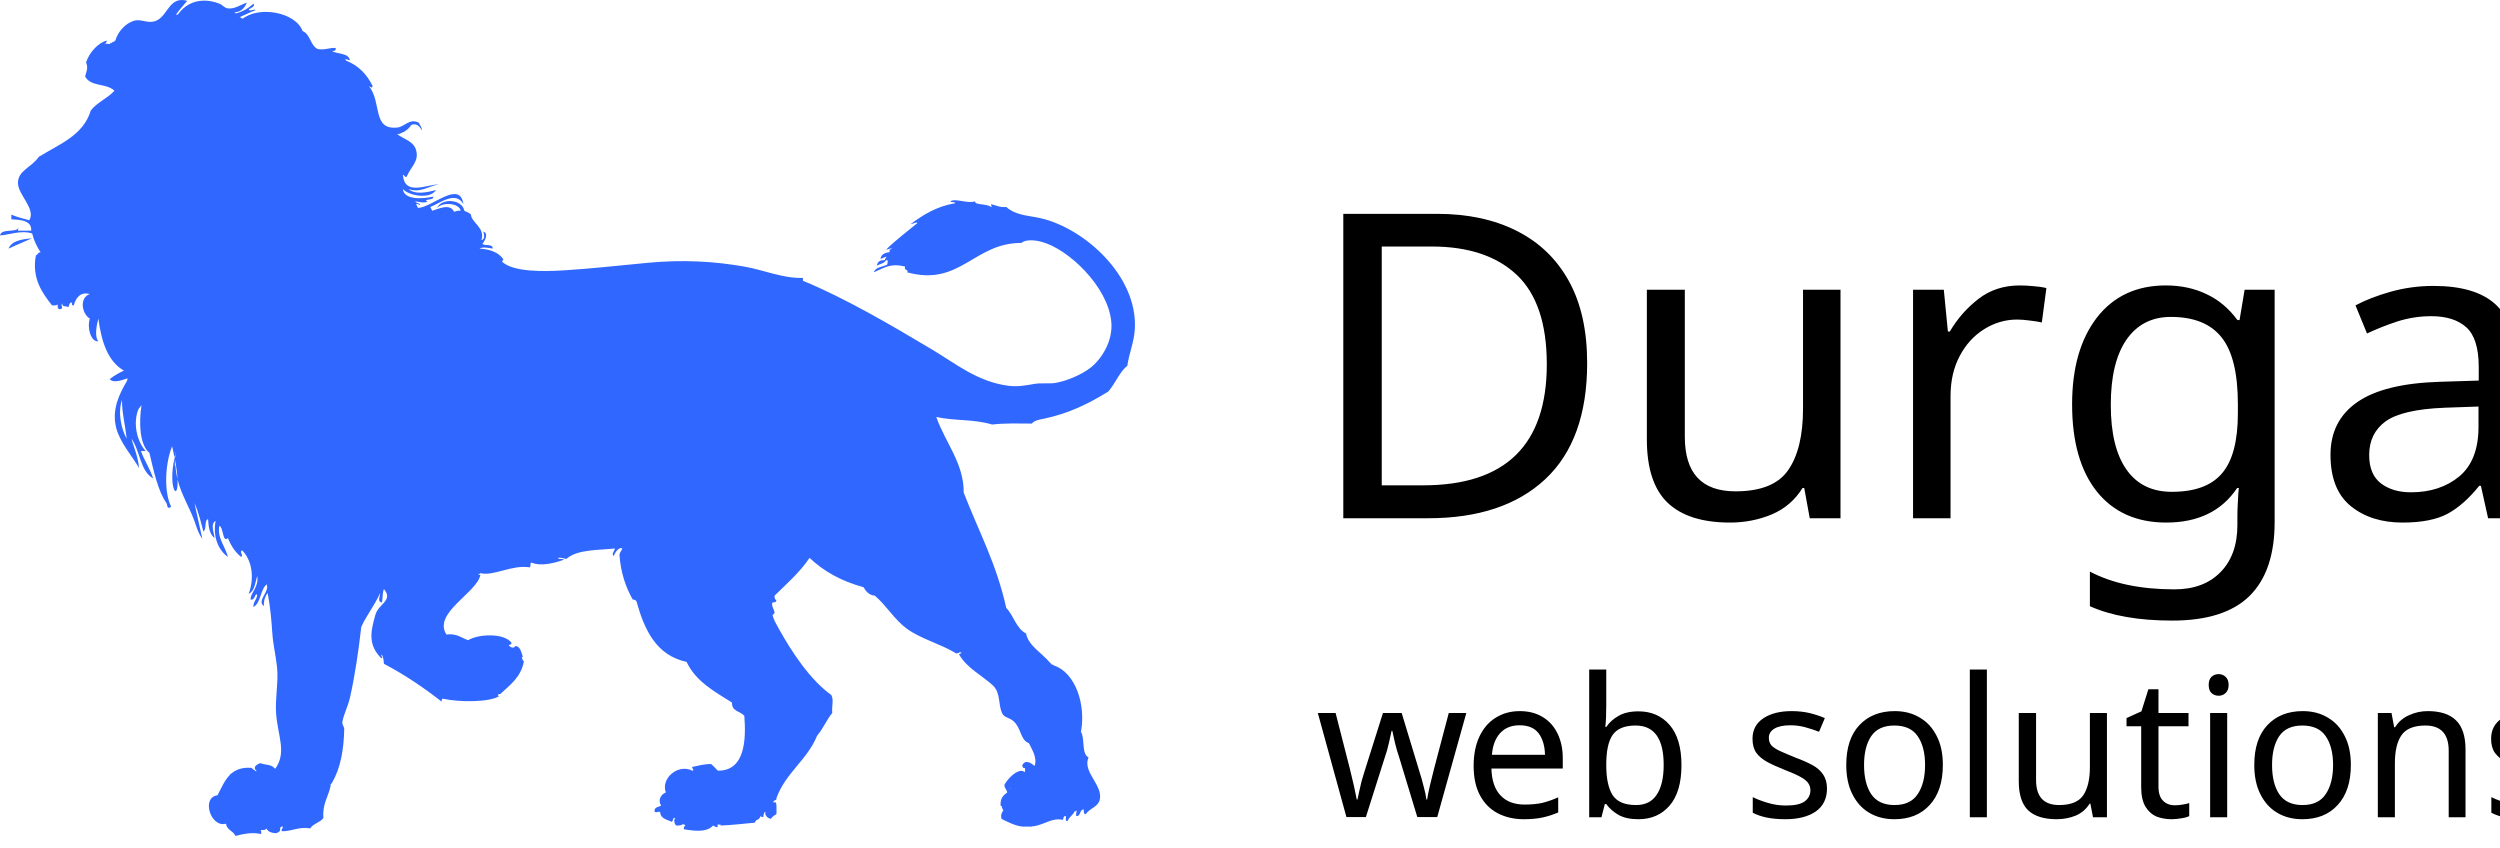
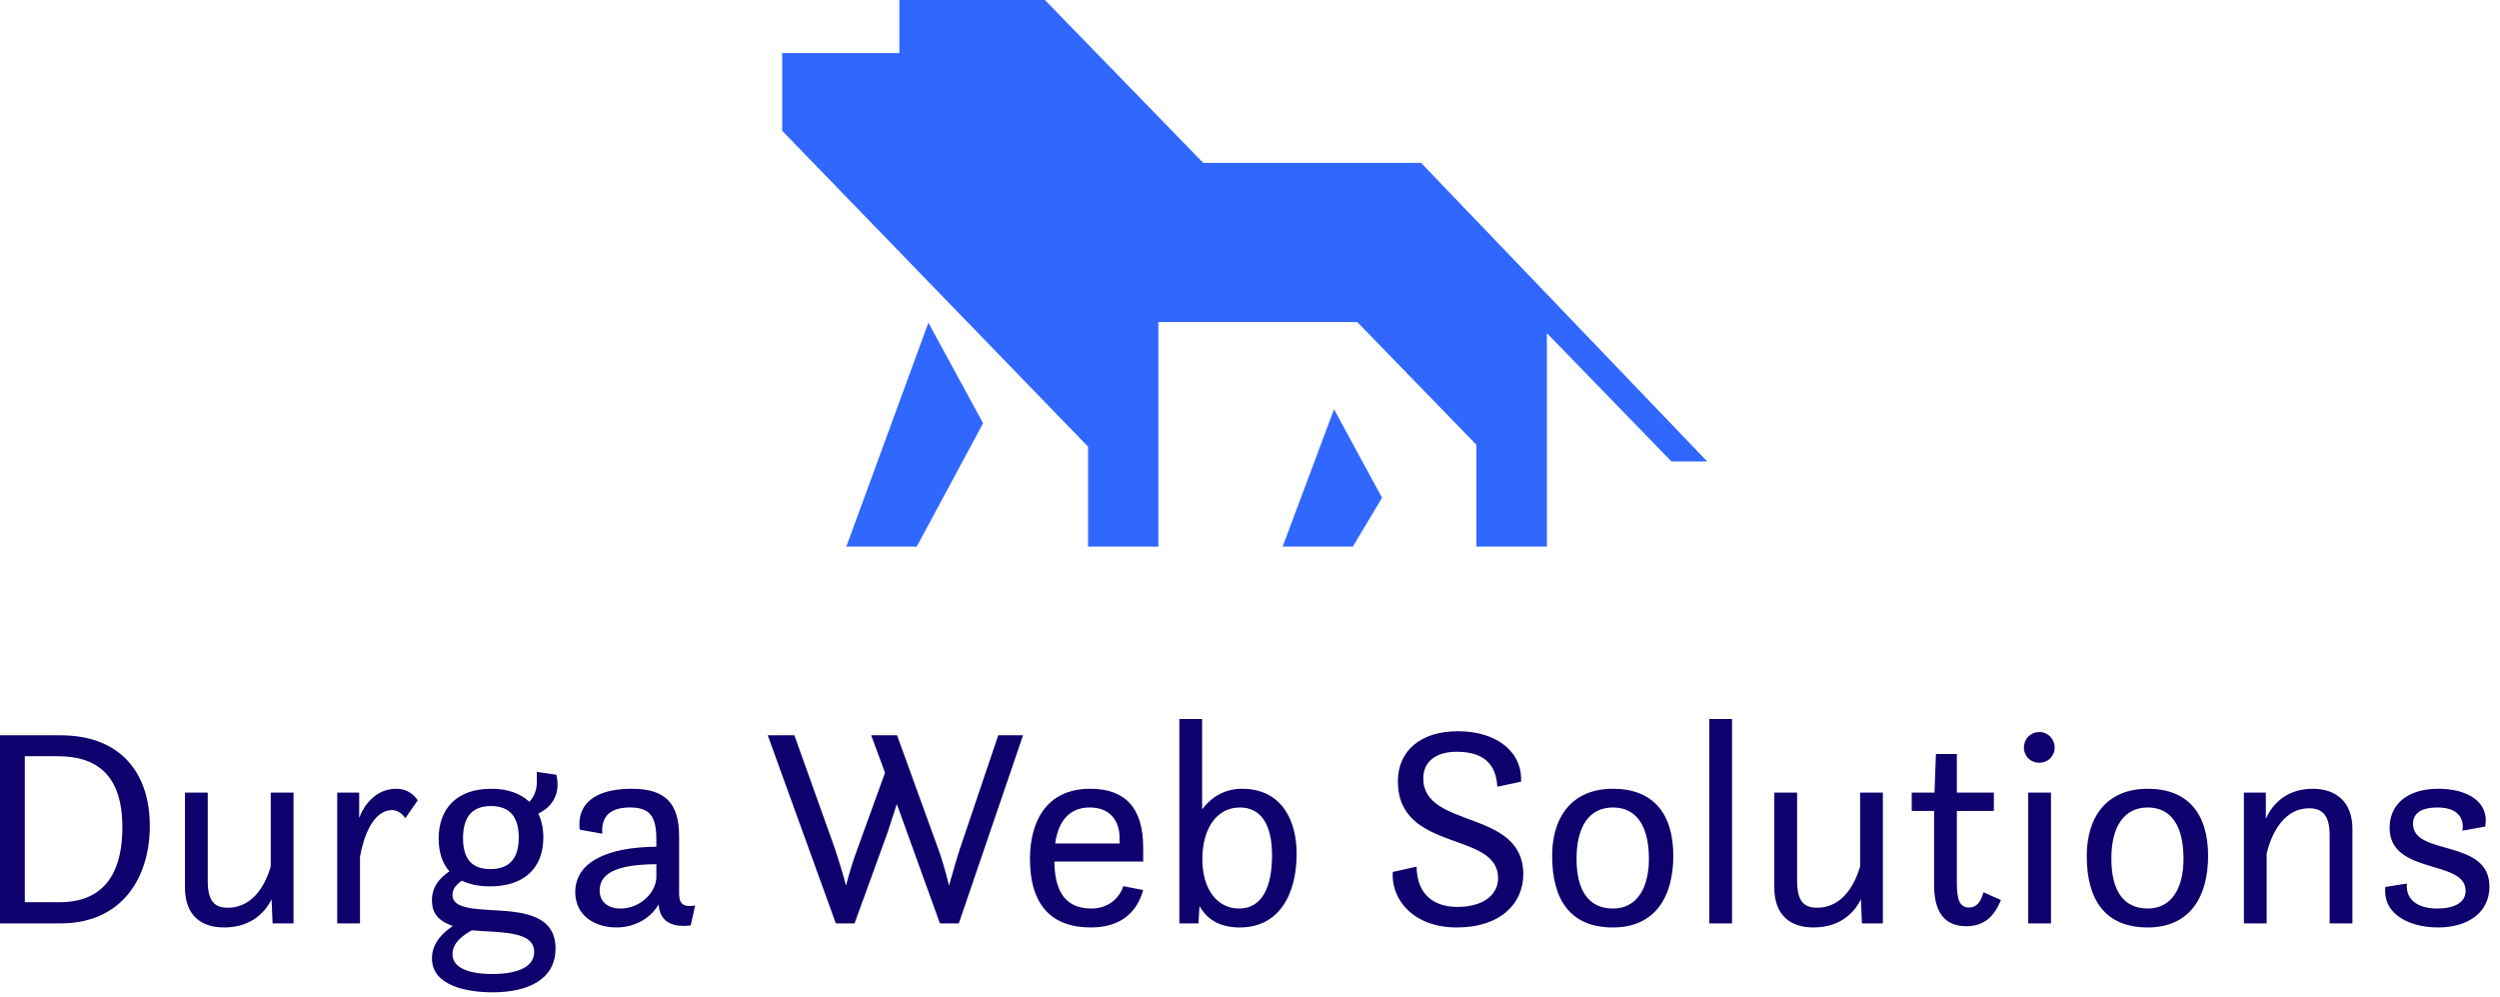
- <svg xmlns="http://www.w3.org/2000/svg" width="100%" height="100%" viewBox="0 0 177 60" version="1.1" xml:space="preserve" style="fill-rule:evenodd;clip-rule:evenodd;stroke-linejoin:round;stroke-miterlimit:2;">
-   <g transform="matrix(1,0,0,1,-205.268,-114.546)">
-     <g>
-       <g transform="matrix(1.08863,0,0,1.08863,-48.5576,-173.795)">
-         <text x="317.834px" y="298.57px" style="font-family:'Futura-Medium', 'Futura', sans-serif;font-weight:500;font-size:27.73px;">Durga</text>
-         <text x="318.726px" y="318.019px" style="font-family:'Futura-Medium', 'Futura', sans-serif;font-weight:500;font-size:12.635px;">w<tspan x="328.314px 335.304px " y="318.019px 318.019px ">eb</tspan> solutions</text>
-       </g>
-       <g transform="matrix(0.279001,0,0,0.279001,245.446,144.138)">
-         <g transform="matrix(1,0,0,1,-144.009,-106.064)">
-           <clipPath id="_clip1">
-             <rect x="0" y="0" width="288.018" height="212.128" />
-           </clipPath>
-           <g clip-path="url(#_clip1)">
-             <path id="path6943" d="M45.887,0.008C42.54,0.229 42.169,4.878 38.881,5.488C37.126,5.814 35.713,4.804 34.08,5.248C31.891,5.843 29.855,8.077 29.248,10.379C29.153,10.35 29.059,10.32 29,10.379C28.941,10.438 29.059,10.57 29,10.629C28.882,10.747 28.618,10.511 28.5,10.629C28.441,10.688 28.559,10.82 28.5,10.879C28.382,10.997 28.118,10.761 28,10.879C27.941,10.938 28.059,11.07 28,11.129C27.912,11.217 26.923,11.043 26.75,11.129C26.645,11.182 26.605,11.326 26.5,11.379C26.491,11.384 26.479,11.38 26.469,11.383C26.771,11.104 27.017,10.768 27.119,10.289C24.983,10.794 22.713,13.241 21.84,15.809C22.411,17.332 21.995,17.886 21.6,19.408C23.071,22.119 26.88,21.012 29.039,23.01C27.327,24.977 24.617,25.947 23.039,28.049C21.112,34.442 14.956,36.606 9.84,39.809C7.997,42.507 4.479,43.273 4.561,46.529C4.634,49.453 9.158,53.075 7.439,55.889C5.711,55.421 3.928,54.97 2.881,54.449L2.881,55.648C4.579,55.788 8.147,55.709 7.92,58.529L4.561,58.529C4.551,58.199 4.674,58.002 4.801,57.809C3.878,59.126 0.406,57.895 0,59.729C1.869,59.725 5.335,58.298 8.16,59.248C8.612,61.116 9.402,62.647 10.32,64.049C9.567,63.936 9.685,64.696 9.119,64.77C7.981,70.615 10.782,74.416 13.199,77.488C13.791,77.52 14.357,77.524 14.641,77.248C14.593,77.935 14.609,78.559 15.359,78.449C16.299,78.213 15.192,77.419 15.84,77.01C15.634,78.015 16.913,77.534 17.279,77.969C17.655,77.625 17.469,76.719 18.24,76.77C18.263,77.147 18.209,77.6 18.721,77.488C19.361,75.159 20.708,74.055 22.801,74.609C20.036,75.577 20.801,79.678 22.801,80.85C22.023,83.293 23.118,86.826 24.961,86.609C23.933,85.455 24.524,82.433 24.961,80.85C25.742,86.628 27.285,91.643 31.439,94.049C30.117,94.647 28.917,95.367 27.84,96.209C28.875,97.431 31.441,96.24 32.375,96.014C32.387,96.1 32.407,96.19 32.375,96.254C32.349,96.307 32.276,96.326 32.25,96.379C32.231,96.416 32.25,96.462 32.25,96.504L32.25,96.625C30.277,99.948 28.274,103.974 29.52,108.689C30.503,112.412 33.78,116.046 35.279,118.77C35.047,115.882 34.037,113.769 33.359,111.328C35.562,114.325 35.53,119.556 38.879,121.408C38.041,118.886 36.648,116.921 35.76,114.449L36.959,114.449C34.809,112.081 33.674,107.522 35.109,103.879C35.114,103.878 35.121,103.883 35.125,103.879C35.135,103.869 35.125,103.85 35.125,103.836C35.136,103.809 35.143,103.781 35.154,103.754C35.189,103.761 35.227,103.777 35.25,103.754C35.279,103.724 35.231,103.666 35.25,103.629C35.325,103.479 35.55,103.404 35.625,103.254C35.644,103.217 35.606,103.166 35.625,103.129C35.65,103.079 35.797,102.949 35.904,102.85C35.26,107.082 35.354,112.785 37.92,114.93C38.987,119.486 40.141,124.732 42.238,127.65C42.543,128.074 42.245,129.402 43.439,128.609C41.501,124.709 41.951,117.492 43.68,113.25C43.925,114.282 44.131,115.231 44.305,116.111C44.365,115.837 44.428,115.561 44.5,115.277C44.502,115.27 44.498,115.261 44.5,115.254C44.501,115.251 44.506,115.249 44.508,115.246C44.551,115.075 44.577,114.919 44.625,114.744C44.626,114.795 44.625,114.812 44.625,114.859C44.614,114.959 44.611,115.053 44.602,115.152C44.572,115.184 44.527,115.207 44.508,115.246C44.505,115.257 44.503,115.266 44.5,115.277C44.453,115.462 44.56,115.698 44.5,115.879C44.481,115.935 44.401,115.951 44.375,116.004C44.356,116.041 44.375,116.087 44.375,116.129L44.375,116.498C44.791,118.681 44.987,120.359 45.049,121.631C46.084,125.857 48.356,129.07 49.68,133.17C50.067,134.369 50.525,135.609 51.359,136.771C49.57,128.91 49.375,127.629 49.375,127.629C50.299,129.775 51.048,132.652 51.596,134.851C52.551,134.366 51.729,132.103 52.797,131.732C52.926,133.762 53.192,135.656 54.477,136.531C54.322,135.309 53.32,132.838 54.717,132.213C53.973,136.305 55.459,139.628 57.836,141.332C57.223,138.744 55.03,136.46 55.676,133.412C56.767,133.907 56.456,137.869 57.836,136.531C58.607,138.48 59.683,140.124 61.195,141.332C61.874,140.954 60.654,140.047 61.436,139.652C63.938,142.14 64.628,146.612 63.115,150.691C64.645,149.98 64.758,147.855 65.275,146.131C65.741,149.022 63.522,150.424 63.596,152.131C64.751,152.475 64.659,150.331 65.275,150.931C65.186,152.202 64.244,152.619 64.316,154.051C66.254,152.949 66.005,149.66 67.676,148.291C68.473,150.198 65.078,152.416 66.955,153.812C66.911,152.328 67.303,151.278 67.916,150.451C68.592,153.952 68.895,157.489 69.115,160.771C69.305,163.597 70.013,166.458 70.316,169.412C70.692,173.084 69.774,177.291 70.076,181.172C70.513,186.793 72.815,190.985 69.836,195.092C68.78,193.876 67.646,194.224 65.996,193.652C65.291,194.041 64.283,194.392 64.797,195.332C64.866,195.353 64.909,195.347 64.963,195.353C64.973,195.404 64.981,195.456 65,195.504C65.011,195.531 65.049,195.54 65.063,195.566C65.067,195.574 65.064,195.667 65.063,195.754C65.024,195.741 64.99,195.715 64.953,195.699C64.546,195.452 64.149,195.195 63.84,194.849C63.49,194.824 63.157,194.816 62.84,194.824C61.047,194.867 59.76,195.416 58.762,196.254C58.758,196.255 58.754,196.252 58.75,196.254C58.646,196.357 58.662,196.35 58.68,196.328C58.697,196.306 58.717,196.27 58.625,196.316C58.55,196.354 58.513,196.466 58.438,196.504C58.419,196.513 58.39,196.489 58.375,196.504C58.35,196.529 58.382,196.578 58.375,196.611C58.369,196.617 58.362,196.623 58.355,196.629C58.34,196.626 58.323,196.619 58.313,196.629C58.31,196.632 58.313,196.66 58.313,196.67C56.945,198.053 56.148,200.009 55.199,201.81C50.971,202.362 53.502,210.166 57.359,209.01C57.545,210.664 59.217,210.832 59.76,212.129C61.719,211.638 63.912,211.106 66.24,211.65C66.397,211.105 66.269,210.843 66.105,210.617C66.108,210.62 66.111,210.623 66.115,210.625C66.129,210.632 66.226,210.625 66.246,210.625L66.865,210.625C66.88,210.625 66.9,210.635 66.91,210.625C66.921,210.615 66.9,210.592 66.91,210.582C66.921,210.572 66.94,210.582 66.955,210.582C66.997,210.582 67.151,210.59 67.176,210.582C67.196,210.575 67.2,210.546 67.219,210.537C67.245,210.524 67.288,210.558 67.309,210.537C67.319,210.527 67.298,210.503 67.309,210.492C67.323,210.478 67.382,210.507 67.397,210.492C67.407,210.482 67.386,210.46 67.397,210.449C67.407,210.439 67.429,210.46 67.439,210.449C67.45,210.439 67.429,210.415 67.439,210.404C67.454,210.39 67.515,210.419 67.529,210.404C67.54,210.394 67.529,210.376 67.529,210.361C67.544,210.361 67.559,210.368 67.572,210.361C67.591,210.352 67.599,210.326 67.617,210.316C67.627,210.311 67.68,210.314 67.717,210.316C67.967,211.289 69.812,211.497 70.32,211.41C70.314,211.382 70.304,211.359 70.297,211.332L70.357,211.332C70.372,211.332 70.39,211.342 70.4,211.332C70.411,211.322 70.39,211.299 70.4,211.289C70.411,211.279 70.435,211.299 70.445,211.289C70.456,211.279 70.435,211.255 70.445,211.244C70.456,211.234 70.477,211.251 70.49,211.244C70.509,211.235 70.515,211.21 70.533,211.201C70.551,211.192 70.657,211.21 70.666,211.201C70.676,211.191 70.656,211.167 70.666,211.156C70.676,211.146 70.701,211.167 70.711,211.156C70.721,211.146 70.701,211.122 70.711,211.111C70.721,211.101 70.744,211.122 70.754,211.111C70.764,211.101 70.744,211.079 70.754,211.068C70.775,211.048 70.823,211.089 70.844,211.068C70.854,211.058 70.833,211.034 70.844,211.023C70.854,211.013 70.876,211.034 70.887,211.023C70.897,211.013 70.876,210.989 70.887,210.979C70.897,210.968 70.921,210.989 70.932,210.979C70.942,210.968 70.921,210.946 70.932,210.936C70.942,210.925 70.966,210.946 70.977,210.936C70.997,210.915 70.956,210.866 70.977,210.846C70.987,210.835 71.009,210.856 71.02,210.846C71.03,210.835 71.009,210.813 71.02,210.803C71.03,210.792 71.054,210.813 71.064,210.803C71.077,210.791 71.052,210.649 71.064,210.625C71.074,210.606 71.098,210.601 71.107,210.582C71.114,210.569 71.107,210.552 71.107,210.537L71.107,210.016C71.253,209.876 71.429,209.746 71.756,209.736C71.854,210.314 71.318,210.258 71.516,210.936C74.04,211.003 75.837,209.697 78.717,210.215C79.48,208.978 81.243,208.741 82.076,207.574C81.764,203.936 83.349,202.194 83.898,199.418C83.901,199.415 83.905,199.413 83.906,199.41C83.911,199.4 83.909,199.389 83.906,199.377C83.908,199.367 83.91,199.357 83.912,199.347C83.92,199.347 83.932,199.353 83.938,199.347C83.945,199.34 83.938,199.327 83.938,199.316L83.938,199.222C83.762,198.824 84.023,199.072 84.236,198.693C86.468,194.824 87.242,190.208 87.356,185.013C87.367,184.51 86.831,183.899 86.877,183.332C87.003,181.789 88.301,179.275 88.797,177.094C90.029,171.676 91.017,165.025 91.676,159.094C93.078,156.016 95.114,153.57 96.477,150.453C96.453,151.193 95.655,152.885 96.955,152.853C97.133,151.751 97.041,150.378 97.436,149.492C99.859,152.421 96.084,153.18 95.275,155.972C93.976,160.457 93.417,163.615 96.717,167.011C97.401,166.959 96.595,166.409 96.709,166.166C96.754,166.19 96.834,166.127 96.873,166.166C96.915,166.207 96.831,166.302 96.873,166.344C96.915,166.385 96.998,166.317 97.051,166.344C97.053,166.344 97.053,166.347 97.055,166.348C97.261,166.969 97.394,167.664 97.436,168.451C102.73,171.238 107.549,174.501 112.076,178.053C112.099,177.676 112.045,177.22 112.557,177.332C116.62,178.228 124.437,178.232 126.717,176.611C126.593,176.576 126.458,176.557 126.328,176.531C126.337,176.524 126.347,176.517 126.352,176.508C126.359,176.494 126.345,176.478 126.352,176.465C126.361,176.446 126.387,176.438 126.396,176.42C126.403,176.407 126.391,176.391 126.396,176.377C126.407,176.345 126.429,176.318 126.439,176.287C126.444,176.273 126.432,176.257 126.439,176.244C126.448,176.225 126.475,176.218 126.484,176.199C126.494,176.18 126.489,176.153 126.484,176.127C126.643,176.128 126.792,176.138 126.961,176.129C129.195,173.939 132.219,172.017 132.961,167.73C132.829,167.724 132.751,167.666 132.672,167.607C132.673,167.574 132.678,167.504 132.672,167.492C132.663,167.473 132.636,167.466 132.627,167.447C132.614,167.421 132.648,167.38 132.627,167.359C132.617,167.349 132.594,167.37 132.584,167.359C132.574,167.349 132.591,167.329 132.584,167.316C132.575,167.298 132.548,167.29 132.539,167.271C132.527,167.248 132.551,167.207 132.539,167.183C132.53,167.165 132.503,167.157 132.494,167.139C132.479,167.108 132.51,166.933 132.494,166.918C132.484,166.907 132.462,166.928 132.451,166.918C132.429,166.896 132.473,166.807 132.451,166.785C132.441,166.775 132.417,166.795 132.406,166.785C132.385,166.764 132.427,166.718 132.406,166.697C132.396,166.687 132.374,166.708 132.363,166.697C132.361,166.695 132.364,166.676 132.363,166.668C132.479,166.703 132.551,166.721 132.717,166.773C132.264,165.625 132.169,164.122 130.797,163.894C130.512,164.683 129.32,164.3 129.115,163.654C129.528,163.667 129.731,163.47 129.836,163.174C128.073,160.608 121.51,160.814 118.797,162.453C117.06,161.87 115.926,160.683 113.275,161.014C109.826,155.522 120.962,150.502 121.916,145.894C121.722,145.884 121.543,145.862 121.375,145.826C121.373,145.802 121.375,145.778 121.375,145.754C121.417,145.754 121.47,145.783 121.5,145.754C121.529,145.724 121.47,145.658 121.5,145.629C121.559,145.57 121.675,145.666 121.75,145.629C121.774,145.617 121.866,145.515 121.934,145.445C125.169,146.289 129.977,143.231 134.402,143.972C134.816,143.827 134.384,142.835 134.883,142.773C137.373,143.807 140.882,142.824 143.043,142.053C142.876,141.581 141.705,142.111 141.604,141.572C142.569,141.407 142.974,141.801 143.764,141.812C146.533,139.306 152.334,139.649 156.004,139.172C156.075,139.821 155.001,140.544 155.764,141.092C156.053,140.175 157.069,138.726 157.924,139.172C157.724,139.773 157.263,140.115 157.201,140.853C157.531,145.403 158.801,149.014 160.562,152.133C161.009,152.166 161.363,152.289 161.521,152.611C163.554,159.937 166.554,166.3 174.242,167.971C176.565,172.929 181.297,175.478 185.764,178.291C185.642,180.573 187.911,180.461 188.883,181.65C189.337,187.54 189.141,195.655 182.162,195.57C181.623,194.989 181.063,194.429 180.482,193.89C178.618,193.866 177.219,194.308 175.682,194.611C175.453,195.058 176.401,195.412 175.682,195.57C172.168,193.747 167.622,197.446 168.963,201.092C167.652,201.646 166.927,202.987 167.762,204.451C167.07,204.799 166.03,204.798 166.082,205.89C166.585,206.474 167.148,205.679 167.521,206.131C167.64,207.771 169.233,207.936 170.4,208.529C170.964,208.453 170.544,207.392 171.361,207.57C170.859,208.1 171.174,209.169 171.602,209.49C172.299,209.506 172.95,209.476 173.285,209.129C173.315,209.127 173.348,209.115 173.375,209.129C173.428,209.155 173.447,209.227 173.5,209.254C173.574,209.291 173.691,209.195 173.75,209.254C173.779,209.283 173.72,209.349 173.75,209.379C173.768,209.397 173.885,209.388 174.004,209.379C173.721,209.54 173.528,209.848 173.521,210.449C174.993,210.593 179.034,211.608 180.947,209.504C180.959,209.504 180.975,209.503 180.99,209.504C181.469,209.654 181.745,210.166 182.16,209.73C182.135,209.543 182.089,209.396 182.041,209.254L182.75,209.254C182.781,209.254 182.813,209.257 182.842,209.254C182.855,209.33 182.872,209.394 182.881,209.49C185.885,209.374 188.65,209.019 191.52,208.769C191.63,208.538 191.767,208.334 191.904,208.129C191.998,208.129 192.123,208.131 192.125,208.129C192.155,208.099 192.096,208.033 192.125,208.004C192.167,207.962 192.333,208.045 192.375,208.004C192.405,207.974 192.346,207.908 192.375,207.879C192.405,207.849 192.463,207.897 192.5,207.879C193.02,207.619 192.366,207.888 192.625,207.629C192.655,207.599 192.721,207.658 192.75,207.629C192.78,207.599 192.721,207.533 192.75,207.504C192.78,207.474 192.846,207.533 192.875,207.504C192.934,207.445 192.816,207.313 192.875,207.254C192.905,207.224 192.971,207.283 193,207.254C193.059,207.195 192.941,207.063 193,207.004C193.003,207.001 193.01,207.005 193.014,207.004C193.123,207.225 193.291,207.388 193.68,207.33C193.708,206.856 193.831,206.512 193.977,206.129L194.25,206.129C194.284,206.129 194.317,206.132 194.352,206.129C194.285,206.207 194.227,206.293 194.154,206.365C194.338,207.141 194.821,207.62 195.596,207.805C195.971,207.3 196.436,206.886 197.035,206.605C197.019,205.122 197.284,202.953 196.315,203.724C196.06,202.829 197.215,203.345 197.035,202.525C199.344,196.115 204.836,192.887 207.354,186.685C208.848,184.979 209.75,182.681 211.193,180.924C211.037,178.946 211.633,177.656 210.955,176.363C205.68,172.618 200.904,165.489 197.516,159.324C197.034,158.446 196.3,157.204 196.076,156.203C196.004,155.888 196.57,155.778 196.555,155.484C196.515,154.656 195.576,153.641 196.076,152.844C196.623,152.911 196.976,152.785 197.035,152.363C196.679,152.159 196.521,151.761 196.557,151.164C199.656,148.102 202.968,145.255 205.436,141.564C209.037,145.003 213.574,147.507 219.117,149.004C219.753,150.049 220.47,151.009 221.996,151.162C224.916,153.604 226.966,157.25 230.156,159.562C233.782,162.189 238.611,163.348 242.637,165.803C242.989,165.873 243.43,165.549 243.738,165.451C243.75,165.455 243.768,165.45 243.775,165.459C243.817,165.501 243.734,165.593 243.775,165.635C243.837,165.696 243.954,165.626 244.045,165.615C243.936,165.879 243.536,165.851 243.356,166.043C245.372,169.548 249.114,171.325 251.996,173.963C254.029,175.953 253.221,178.959 254.395,181.162C254.896,182.103 256.191,182.069 257.275,183.082C259.202,184.882 258.93,187.831 261.115,188.604C261.815,190.146 263.28,192.196 262.555,194.363C261.867,193.932 261.433,193.244 260.154,193.402C259.729,193.677 259.061,194.232 259.676,194.844C259.891,194.931 260.027,194.939 260.125,194.908L260.125,195.004C260.167,195.004 260.125,195.171 260.125,195.129L260.125,195.629C260.167,195.629 260.125,195.796 260.125,195.754L260.125,195.629C260.042,195.629 260.184,195.82 260.125,195.879C260.096,195.908 260.03,195.849 260,195.879C259.995,195.884 260.001,195.892 260,195.898C259.703,195.683 259.37,195.595 259.016,195.625C257.449,195.755 255.516,197.942 254.879,199.172C254.893,200.039 255.478,200.334 255.6,201.092C254.621,201.793 253.769,202.62 253.92,204.451C254.012,204.523 254.127,204.571 254.25,204.611C254.248,204.792 254.242,204.987 254.25,205.004C254.276,205.057 254.349,205.076 254.375,205.129C254.394,205.166 254.356,205.217 254.375,205.254C254.401,205.307 254.474,205.326 254.5,205.379C254.537,205.453 254.441,205.57 254.5,205.629C254.53,205.658 254.596,205.599 254.625,205.629C254.633,205.637 254.622,205.665 254.625,205.68C254.112,206.236 253.909,206.933 254.16,207.811C255.95,208.666 258.415,210.042 260.604,209.732C260.611,209.739 260.616,209.749 260.625,209.754C260.663,209.773 260.944,209.754 261,209.754L261.75,209.754C261.75,209.712 261.917,209.754 261.875,209.754C261.928,209.727 261.947,209.655 262,209.629C262.025,209.617 262.054,209.625 262.082,209.629C262.083,209.664 262.078,209.695 262.08,209.73C265.441,209.172 266.832,207.453 269.76,208.051C269.861,207.592 269.847,207.018 270.48,207.09C270.586,207.544 270.154,208.535 270.961,208.289C271.32,207.262 272.302,206.861 272.705,205.879L272.875,205.879C272.917,205.879 272.971,205.908 273,205.879C273.03,205.849 272.971,205.783 273,205.754C273.047,205.707 273.182,205.748 273.281,205.754C273.099,206.128 273.026,206.562 273.115,207.088C274.388,207.161 273.839,205.412 275.035,205.408C274.998,206.004 274.99,206.572 275.514,206.607C276.696,204.937 278.739,204.808 279.115,202.768C279.787,199.112 274.633,195.839 276.234,192.207C274.376,191.265 275.378,187.464 274.314,185.729C275.614,178.496 272.76,170.704 267.549,168.902C267.522,168.872 267.499,168.836 267.463,168.818C267.41,168.792 267.346,168.818 267.287,168.818C267.228,168.759 267.184,168.678 267.109,168.641C267.057,168.614 266.986,168.667 266.934,168.641C266.724,168.536 266.616,168.227 266.408,168.117C264.376,165.686 260.926,163.807 260.395,160.768C257.848,159.476 257.271,156.213 255.356,154.287C252.843,142.946 248.32,134.765 244.555,125.008C244.635,117.618 239.863,112.287 237.596,105.809C242.222,106.857 247.029,106.298 251.756,107.728C255.051,107.35 258.788,107.471 261.836,107.488C262.542,106.685 263.67,106.496 264.715,106.287C271.049,105.02 276.337,102.416 281.275,99.328C282.952,97.392 284.381,93.97 286.074,92.848C286.451,89.829 287.845,86.755 287.996,83.248C288.572,69.89 275.215,58.02 264.234,55.408C261.041,54.648 257.931,54.772 255.356,52.527C253.564,52.64 253.123,52.215 251.516,51.809C251.421,52.222 251.872,52.422 251.516,52.527C250.302,51.589 247.338,52.128 247.436,51.088C245.653,51.767 242.419,50.229 241.195,51.088C241.341,51.503 242.333,51.069 242.395,51.568C237.674,52.366 234.284,54.498 231.115,56.848C231.639,56.869 232.669,56.19 232.797,56.607C230.133,58.823 227.323,60.895 224.877,63.328C225.332,63.314 225.869,63.126 226.451,62.877C226.457,62.896 226.463,62.916 226.451,62.928C226.43,62.949 226.382,62.907 226.361,62.928C226.341,62.949 226.382,62.997 226.361,63.018C226.32,63.059 226.227,62.976 226.186,63.018C226.165,63.038 226.206,63.085 226.186,63.105C226.165,63.126 226.119,63.085 226.098,63.105C226.077,63.126 226.119,63.172 226.098,63.193C226.077,63.214 226.029,63.172 226.008,63.193C225.987,63.214 226.029,63.26 226.008,63.281C225.966,63.323 225.874,63.24 225.832,63.281C225.811,63.302 225.845,63.345 225.832,63.371C225.814,63.408 225.761,63.422 225.742,63.459C225.729,63.485 225.742,63.517 225.742,63.547L225.742,63.965C224.591,64.169 223.556,64.489 223.44,65.728C223.85,65.523 224.377,65.32 224.947,65.139C224.978,65.129 225.004,65.117 225.035,65.107C225.038,65.119 225.042,65.131 225.035,65.139C225.015,65.159 224.968,65.118 224.947,65.139C224.927,65.159 224.961,65.2 224.947,65.227C224.929,65.264 224.878,65.277 224.86,65.314C224.833,65.367 224.901,65.45 224.86,65.492C224.839,65.513 224.792,65.471 224.772,65.492C224.751,65.513 224.792,65.559 224.772,65.58C224.751,65.6 224.705,65.562 224.684,65.58C224.681,65.618 224.671,65.668 224.682,65.668C224.711,65.668 224.661,65.601 224.682,65.58L224.684,65.58C224.689,65.524 224.682,65.493 224.594,65.668C224.576,65.703 224.612,65.915 224.594,65.934C224.573,65.954 224.527,65.913 224.506,65.934C224.476,65.963 224.47,65.982 224.479,65.996C223.4,66.062 222.818,66.164 222.481,67.408C223.306,66.982 224.417,66.842 224.848,66.021L225.203,66.021C225.319,66.444 225.297,66.589 225.119,67.17C223.943,67.754 222.163,67.733 221.76,69.09C224.483,67.967 225.879,66.706 229.68,67.648C229.287,68.742 230.844,68.408 230.158,69.09C243.63,72.844 247.151,61.591 259.199,61.648C260.234,60.722 262.548,60.868 264.479,61.408C271.139,63.271 281.078,72.614 282,81.568C282.527,86.692 279.34,91.305 276.721,93.328C274.455,95.078 270.69,96.689 267.84,97.17C266.252,97.438 264.262,97.125 262.561,97.408C260.435,97.762 258.381,98.226 255.84,97.889C248.058,96.858 242.595,92.326 236.641,88.769C225.697,82.231 214.43,75.666 203.76,71.248L203.76,70.529C198.609,70.669 193.872,68.52 188.881,67.648C181.261,66.316 173.413,65.842 164.401,66.689C157.741,67.315 149.651,68.209 143.039,68.609C138.074,68.909 130.362,69.089 127.44,66.449C127.3,66.322 127.851,65.986 127.68,65.728C126.554,64.03 124.195,63.215 121.68,63.09C122.505,62.562 124.135,62.934 125.039,63.09C125.082,61.767 123.079,62.491 122.401,61.889C122.936,61.304 124.144,59.226 122.641,58.769C122.907,59.436 123.078,60.8 122.16,60.93C123.228,57.792 119.589,56.495 119.52,54.449C119.115,53.973 118.418,53.79 117.84,53.488C117.26,50.491 112.082,50.187 110.881,52.769C112.52,51.116 116.61,51.601 116.881,53.488C116.102,53.349 115.762,53.651 115.199,53.728C114.231,51.539 111.33,52.984 109.68,53.488C109.555,53.133 109.324,52.884 109.199,52.529C111.618,51.597 115.644,48.308 117.6,51.809C116.694,45.573 109.644,52.653 106.08,52.769C105.955,52.414 105.725,52.164 105.6,51.809C106.147,51.479 106.503,52.428 106.561,51.809C106.202,51.528 105.578,51.511 105.36,51.09C106.169,51.171 107.78,51.697 108.481,51.09C107.004,50.484 110.279,50.93 109.92,49.889C106.992,50.574 102.481,50.689 102.24,47.969C103.721,49.66 109.171,50.671 110.641,48.209C108.552,48.799 105.304,49.507 103.68,47.969C106.591,49.037 108.693,47.268 111.36,46.769C108.129,46.894 102.646,49.733 102.24,44.369C102.717,44.372 102.544,45.025 103.199,44.85C104.22,42.321 106.396,40.99 105.6,38.129C104.952,35.8 102.663,35.444 100.801,34.049C100.94,34.035 101.058,34.001 101.19,33.98L101.272,33.98C101.279,33.98 101.286,33.983 101.293,33.98C101.309,33.975 101.322,33.963 101.338,33.959C101.495,33.92 101.225,34.026 101.447,33.937C101.45,33.936 101.452,33.935 101.455,33.934C102.834,33.415 103.81,32.649 104.366,31.693C105.341,31.37 106.251,31.524 107.039,33.09C107.094,32.154 106.525,31.845 106.321,31.17C103.976,29.873 102.694,32.184 100.801,32.369C94.378,32.997 96.965,25.998 93.6,21.809C94.023,22.018 94.344,22.612 94.561,21.809C93.105,18.897 91.009,16.625 87.858,15.41C87.853,15.398 87.859,15.424 87.844,15.379C87.821,15.31 87.884,15.387 87.813,15.316C87.808,15.307 87.818,15.294 87.813,15.285C87.8,15.259 87.764,15.249 87.75,15.223C87.746,15.213 87.756,15.2 87.75,15.191C87.734,15.167 87.704,15.153 87.688,15.129C87.682,15.12 87.693,15.107 87.688,15.098C87.681,15.084 87.663,15.08 87.657,15.066C87.652,15.057 87.661,15.044 87.657,15.035C87.592,14.905 87.659,15.069 87.594,15.004C87.587,14.996 87.599,14.982 87.594,14.973C87.588,14.959 87.569,14.955 87.563,14.941C87.562,14.94 87.563,14.939 87.563,14.937C88.062,15.083 88.508,15.213 88.801,15.328C88.478,13.331 85.649,13.843 84.241,12.93C84.868,12.998 85.272,12.841 85.2,12.209C84.211,11.936 82.468,12.78 80.641,12.449C78.728,11.562 78.792,8.699 76.801,7.889C75.019,3.091 65.753,1.402 61.504,4.813C61.513,4.746 61.544,4.673 61.5,4.629C61.441,4.57 61.325,4.666 61.25,4.629C61.145,4.576 61.105,4.432 61,4.379C60.93,4.344 60.825,4.419 60.764,4.379C62.134,3.813 63.382,3.127 64.801,2.609C64.561,2.069 63.491,3.128 63.119,2.369C63.684,2.071 64.847,1.578 64.32,0.93C63.079,2.082 61.554,2.974 59.875,3.402C59.877,3.394 59.881,3.384 59.875,3.379C59.86,3.364 59.831,3.388 59.813,3.379C59.786,3.366 59.771,3.337 59.75,3.316C59.729,3.296 59.714,3.267 59.688,3.254C59.669,3.245 59.64,3.269 59.625,3.254C59.61,3.239 59.64,3.206 59.625,3.191C59.61,3.177 59.581,3.201 59.563,3.191C59.538,3.179 59.527,3.148 59.504,3.133C60.794,3.07 61.894,2.455 62.641,0.689C61.084,1.129 59.688,2.331 57.84,2.129C56.944,2.031 56.49,1.246 55.68,0.93C54.304,0.392 52.958,0.139 51.688,0.156C49.033,0.192 46.719,1.421 45.137,3.691L44.875,3.691C44.854,3.691 44.831,3.682 44.813,3.691C44.786,3.705 44.776,3.741 44.75,3.754C44.713,3.773 44.662,3.735 44.625,3.754C45.507,2.489 46.523,1.36 47.52,0.209C46.903,0.035 46.365,-0.024 45.887,0.008ZM261.875,209.754L261.75,209.754C261.75,209.796 261.838,209.773 261.875,209.754ZM260.125,195.129L260.125,195.004C260.083,195.004 260.125,195.087 260.125,195.129ZM45.049,121.631C44.803,120.629 44.626,119.57 44.549,118.428C44.53,118.413 44.51,118.4 44.5,118.379C44.463,118.304 44.559,118.188 44.5,118.129C44.471,118.099 44.404,118.158 44.375,118.129C44.346,118.099 44.375,118.046 44.375,118.004L44.375,116.498C44.35,116.364 44.332,116.249 44.305,116.111C42.542,124.062 45.34,127.63 45.049,121.631L45.049,121.631ZM46,3.492C46,3.496 46.003,3.501 46,3.504C45.999,3.505 45.984,3.503 45.98,3.504C45.987,3.5 45.994,3.496 46,3.492ZM8.16,60.449C5.555,60.723 3.002,61.052 2.16,63.09C4.111,62.161 6.194,61.363 8.16,60.449ZM225.301,65.025C225.302,65.034 225.307,65.045 225.301,65.051C225.287,65.064 225.25,65.055 225.219,65.051C225.247,65.043 225.273,65.033 225.301,65.025ZM30.961,101.49C30.908,104.607 31.791,107.94 32.16,111.33C30.833,109.04 29.819,104.76 30.961,101.49ZM256.26,200.004C256.297,200.012 256.348,199.977 256.375,200.004C256.396,200.025 256.38,200.06 256.375,200.092C256.358,200.105 256.334,200.118 256.318,200.131C256.306,200.084 256.279,200.047 256.26,200.004L256.26,200.004Z" style="fill:rgb(48,103,255);" />
-           </g>
-         </g>
-       </g>
-     </g>
-   </g>
+ <svg xmlns="http://www.w3.org/2000/svg" width="100%" height="100%" viewBox="0 0 261 104" version="1.1" xml:space="preserve" style="fill-rule:evenodd;clip-rule:evenodd;stroke-linejoin:round;stroke-miterlimit:2;">
+   <path d="M-0,96.401l6.326,0c6.518,0 9.32,-4.904 9.32,-10.169c0,-5.519 -3.036,-9.468 -9.341,-9.468l-6.305,-0l-0,19.637Zm2.59,-2.208l0,-15.243l3.439,0c4.055,0 6.751,1.932 6.751,7.41c0,5.71 -2.696,7.833 -6.56,7.833l-3.63,0Zm16.729,-1.528c0,2.908 1.698,4.161 4.076,4.161c3.121,-0 4.458,-1.911 4.968,-2.93l0.106,2.505l2.187,0l-0,-13.65l-2.378,-0l-0,7.706c-0.425,1.465 -1.614,4.31 -4.501,4.31c-1.422,-0 -2.08,-0.765 -2.08,-2.803l-0,-9.213l-2.378,-0l0,9.914Zm15.901,3.736l2.378,0l-0,-6.963c0.361,-2.038 1.337,-4.862 3.354,-4.862c0.87,0 1.38,0.849 1.38,0.849l1.295,-1.868c0,0 -0.679,-1.21 -2.229,-1.21c-2.166,0 -3.418,1.741 -3.885,3.057l-0,-2.653l-2.293,-0l0,13.65Zm10.594,-8.853c-0,1.423 0.382,2.59 1.125,3.418c-1.104,0.765 -1.826,1.656 -1.826,3.036c0,1.635 1.019,2.251 2.187,2.675c-0.849,0.552 -2.187,1.656 -2.187,3.376c0,2.951 3.864,3.545 6.348,3.545c3.673,0 6.56,-1.337 6.56,-4.585c-0,-3.418 -3.248,-3.801 -6.157,-3.97c-2.399,-0.149 -4.607,-0.192 -4.607,-1.614c0,-0.616 0.382,-1.061 0.977,-1.486c0.807,0.382 1.783,0.594 2.951,0.594c3.439,0 5.562,-1.804 5.562,-5.116c-0,-0.955 -0.191,-1.783 -0.531,-2.484c1.359,-0.658 2.017,-1.741 2.017,-3.078c0,-0.297 -0.042,-0.616 -0.127,-0.977l-2.038,-0.297l-0,1.04c-0,0.743 -0.213,1.486 -0.786,2.081c-0.955,-0.892 -2.293,-1.359 -3.97,-1.359c-3.609,0 -5.498,2.081 -5.498,5.201Zm5.392,3.185c-2.038,-0 -2.845,-1.189 -2.845,-3.248c0,-2.102 0.871,-3.333 2.909,-3.333c2.017,-0 2.908,1.189 2.908,3.269c0,2.123 -0.891,3.312 -2.972,3.312Zm0.34,6.539c2.314,0.148 4.246,0.467 4.246,2.101c-0,1.699 -1.996,2.314 -4.374,2.314c-1.783,0 -4.161,-0.36 -4.161,-2.08c0,-1.189 1.083,-1.953 2.017,-2.484c0.871,0.085 1.295,0.085 2.272,0.149Zm20.592,-0.658l0.468,-2.081c-1.805,0.318 -1.678,-0.743 -1.678,-1.826l0,-5.392c0,-3.46 -1.443,-4.968 -4.946,-4.968c-3.949,0 -5.753,1.656 -5.435,4.267l2.357,0.425c-0.149,-2.017 1.061,-2.739 2.908,-2.739c2.102,0 2.739,0.977 2.739,3.333l-0,0.765c-5.159,0.042 -8.471,1.613 -8.471,4.734c0,2.505 2.102,3.694 4.31,3.694c2.123,-0 3.736,-1.189 4.394,-2.42c0.085,1.252 0.764,2.526 3.354,2.208Zm-3.587,-4.947c-0.128,1.762 -1.911,3.184 -3.716,3.184c-1.401,0 -2.207,-0.743 -2.207,-1.889c-0,-1.762 1.719,-2.717 5.923,-2.739l-0,1.444Zm18.745,4.734l1.954,0l3.396,-9.341c0.319,-0.934 0.68,-2.08 1.019,-3.121l4.501,12.462l1.974,0l6.709,-19.637l-2.59,-0l-4.034,11.931c-0.382,1.168 -0.764,2.59 -1.104,3.758c-0.297,-1.168 -0.7,-2.675 -1.104,-3.758l-4.33,-11.931l-2.697,-0l1.444,3.906l-2.908,8.025c-0.446,1.189 -0.871,2.632 -1.168,3.758c-0.297,-1.126 -0.743,-2.612 -1.125,-3.758l-4.267,-11.931l-2.781,-0l7.111,19.637Zm32.1,-6.454l-0,-1.486c-0,-4.161 -1.932,-6.114 -5.52,-6.114c-4.755,0 -6.305,3.652 -6.305,7.303c-0,4.904 2.314,7.176 6.348,7.176c3.014,-0 4.797,-1.465 5.477,-3.906l-2.081,-0.404c-0.382,1.232 -1.55,2.335 -3.333,2.335c-3.121,0 -3.821,-2.377 -3.864,-4.904l9.278,0Zm-5.584,-5.647c2.145,0 3.121,1.401 3.121,3.206l0,0.552l-6.73,-0c0.361,-2.59 1.699,-3.758 3.609,-3.758Zm9.363,12.101l1.995,0l0.106,-1.804c0.722,1.231 1.911,2.229 4.204,2.229c4.097,-0 5.944,-3.418 5.944,-7.707c0,-3.354 -1.486,-6.772 -5.711,-6.772c-1.974,0 -3.333,1.04 -4.161,2.144l0,-9.426l-2.377,0l-0,21.336Zm6.241,-1.55c-2.356,0 -3.842,-2.101 -3.842,-5.158c-0,-3.079 1.422,-5.393 3.927,-5.393c2.081,0 3.354,1.614 3.354,4.989c0,3.164 -0.955,5.562 -3.439,5.562Zm16.05,-3.821c-0.212,2.76 2.038,5.796 6.687,5.796c4.565,-0 6.942,-2.505 6.942,-5.562c0,-6.836 -10.445,-4.692 -10.445,-10c0,-1.74 1.295,-2.781 3.503,-2.781c2.739,0 4.119,1.253 4.225,3.652l2.484,-0.531c0.148,-3.099 -2.527,-5.265 -6.603,-5.265c-3.885,0 -6.262,2.059 -6.262,5.223c-0,7.473 10.466,5.159 10.466,10.105c-0,1.911 -1.762,3.015 -4.246,3.015c-2.42,-0 -4.225,-1.253 -4.267,-4.204l-2.484,0.552Zm22.992,5.796c4.437,-0 6.305,-3.248 6.305,-7.473c-0,-4.416 -2.102,-7.006 -6.305,-7.006c-1.085,0 -2.025,0.188 -2.824,0.533c-2.391,1.031 -3.524,3.466 -3.524,6.473c-0,4.543 1.868,7.473 6.348,7.473Zm-0,-1.975c-2.463,0 -3.801,-1.783 -3.801,-5.201c0,-3.375 1.338,-5.35 3.801,-5.35c2.441,0 3.757,1.911 3.757,5.35c0,3.163 -1.316,5.201 -3.757,5.201Zm10.062,1.55l2.378,0l0,-21.336l-2.378,0l0,21.336Zm6.794,-3.736c-0,2.908 1.698,4.161 4.076,4.161c3.121,-0 4.458,-1.911 4.968,-2.93l0.106,2.505l2.187,0l-0,-13.65l-2.378,-0l-0,7.706c-0.425,1.465 -1.614,4.31 -4.501,4.31c-1.422,-0 -2.08,-0.765 -2.08,-2.803l-0,-9.213l-2.378,-0l-0,9.914Zm14.351,-8.004l2.336,0l-0,7.728c-0,2.165 0.636,4.309 3.354,4.309c2.038,0 2.993,-1.21 3.63,-2.738l-1.826,-0.807c-0.297,1.083 -0.764,1.592 -1.507,1.592c-0.955,0 -1.274,-0.785 -1.274,-2.484l0,-7.6l3.864,0l0,-1.91l-3.864,-0l0,-4.034l-2.186,-0l-0.149,4.034l-2.378,-0l0,1.91Zm11.719,-6.623c0,0.912 0.679,1.592 1.613,1.592c0.892,-0 1.593,-0.68 1.593,-1.592c-0,-0.892 -0.701,-1.614 -1.593,-1.614c-0.934,0 -1.613,0.722 -1.613,1.614Zm0.446,18.363l2.378,0l-0,-13.65l-2.378,-0l-0,13.65Zm12.483,0.425c4.437,-0 6.305,-3.248 6.305,-7.473c0,-4.416 -2.123,-7.006 -6.305,-7.006c-4.331,0 -6.369,2.994 -6.369,7.006c-0,4.543 1.889,7.473 6.369,7.473Zm-0,-1.975c-2.463,0 -3.8,-1.783 -3.8,-5.201c-0,-3.375 1.337,-5.35 3.8,-5.35c2.441,0 3.736,1.911 3.736,5.35c0,3.163 -1.295,5.201 -3.736,5.201Zm10.042,1.55l2.377,0l0,-7.282c0.276,-1.21 1.38,-4.734 4.437,-4.734c1.423,0 2.144,0.786 2.144,2.824l0,9.192l2.378,0l0,-9.872c0,-2.908 -1.826,-4.182 -4.14,-4.182c-3.205,0 -4.479,2.187 -4.904,3.121l0,-2.717l-2.292,-0l-0,13.65Zm14.775,-3.8c-0.297,2.994 2.739,4.225 5.499,4.225c3.121,-0 5.371,-1.55 5.371,-4.267c0,-5.053 -7.982,-3.142 -7.982,-6.56c-0,-1.168 0.997,-1.699 2.547,-1.699c2.442,0 2.803,1.465 2.611,2.421l2.378,-0.425c0.488,-2.654 -1.974,-3.949 -4.861,-3.949c-3.461,0 -5.117,1.783 -5.117,4.076c0,4.947 7.94,3.27 7.94,6.581c0,1.253 -1.231,1.847 -2.972,1.847c-2.293,0 -3.312,-1.146 -3.163,-2.611l-2.251,0.361Z" style="fill:#0e006d;fill-rule:nonzero;" />
+   <path d="M96.963,33.689l5.712,10.496l-6.931,12.88l-7.351,0l8.57,-23.376Zm42.367,9.039l5.013,9.239l-3.05,5.098l-7.331,0l5.368,-14.337Z" style="fill:#3067ff;fill-rule:nonzero;" />
+   <path d="M109.132,0l-15.201,0l0,5.539l-12.238,0l0,8.115l31.947,32.977l0,10.434l7.343,0l-0,-23.444l20.772,-0l12.442,12.811l-0,10.633l7.363,0l0,-22.284l13.011,13.396l3.736,0l-29.886,-31.173l-22.758,-0l-16.531,-17.004Z" style="fill:#3067ff;fill-rule:nonzero;" />
</svg>
